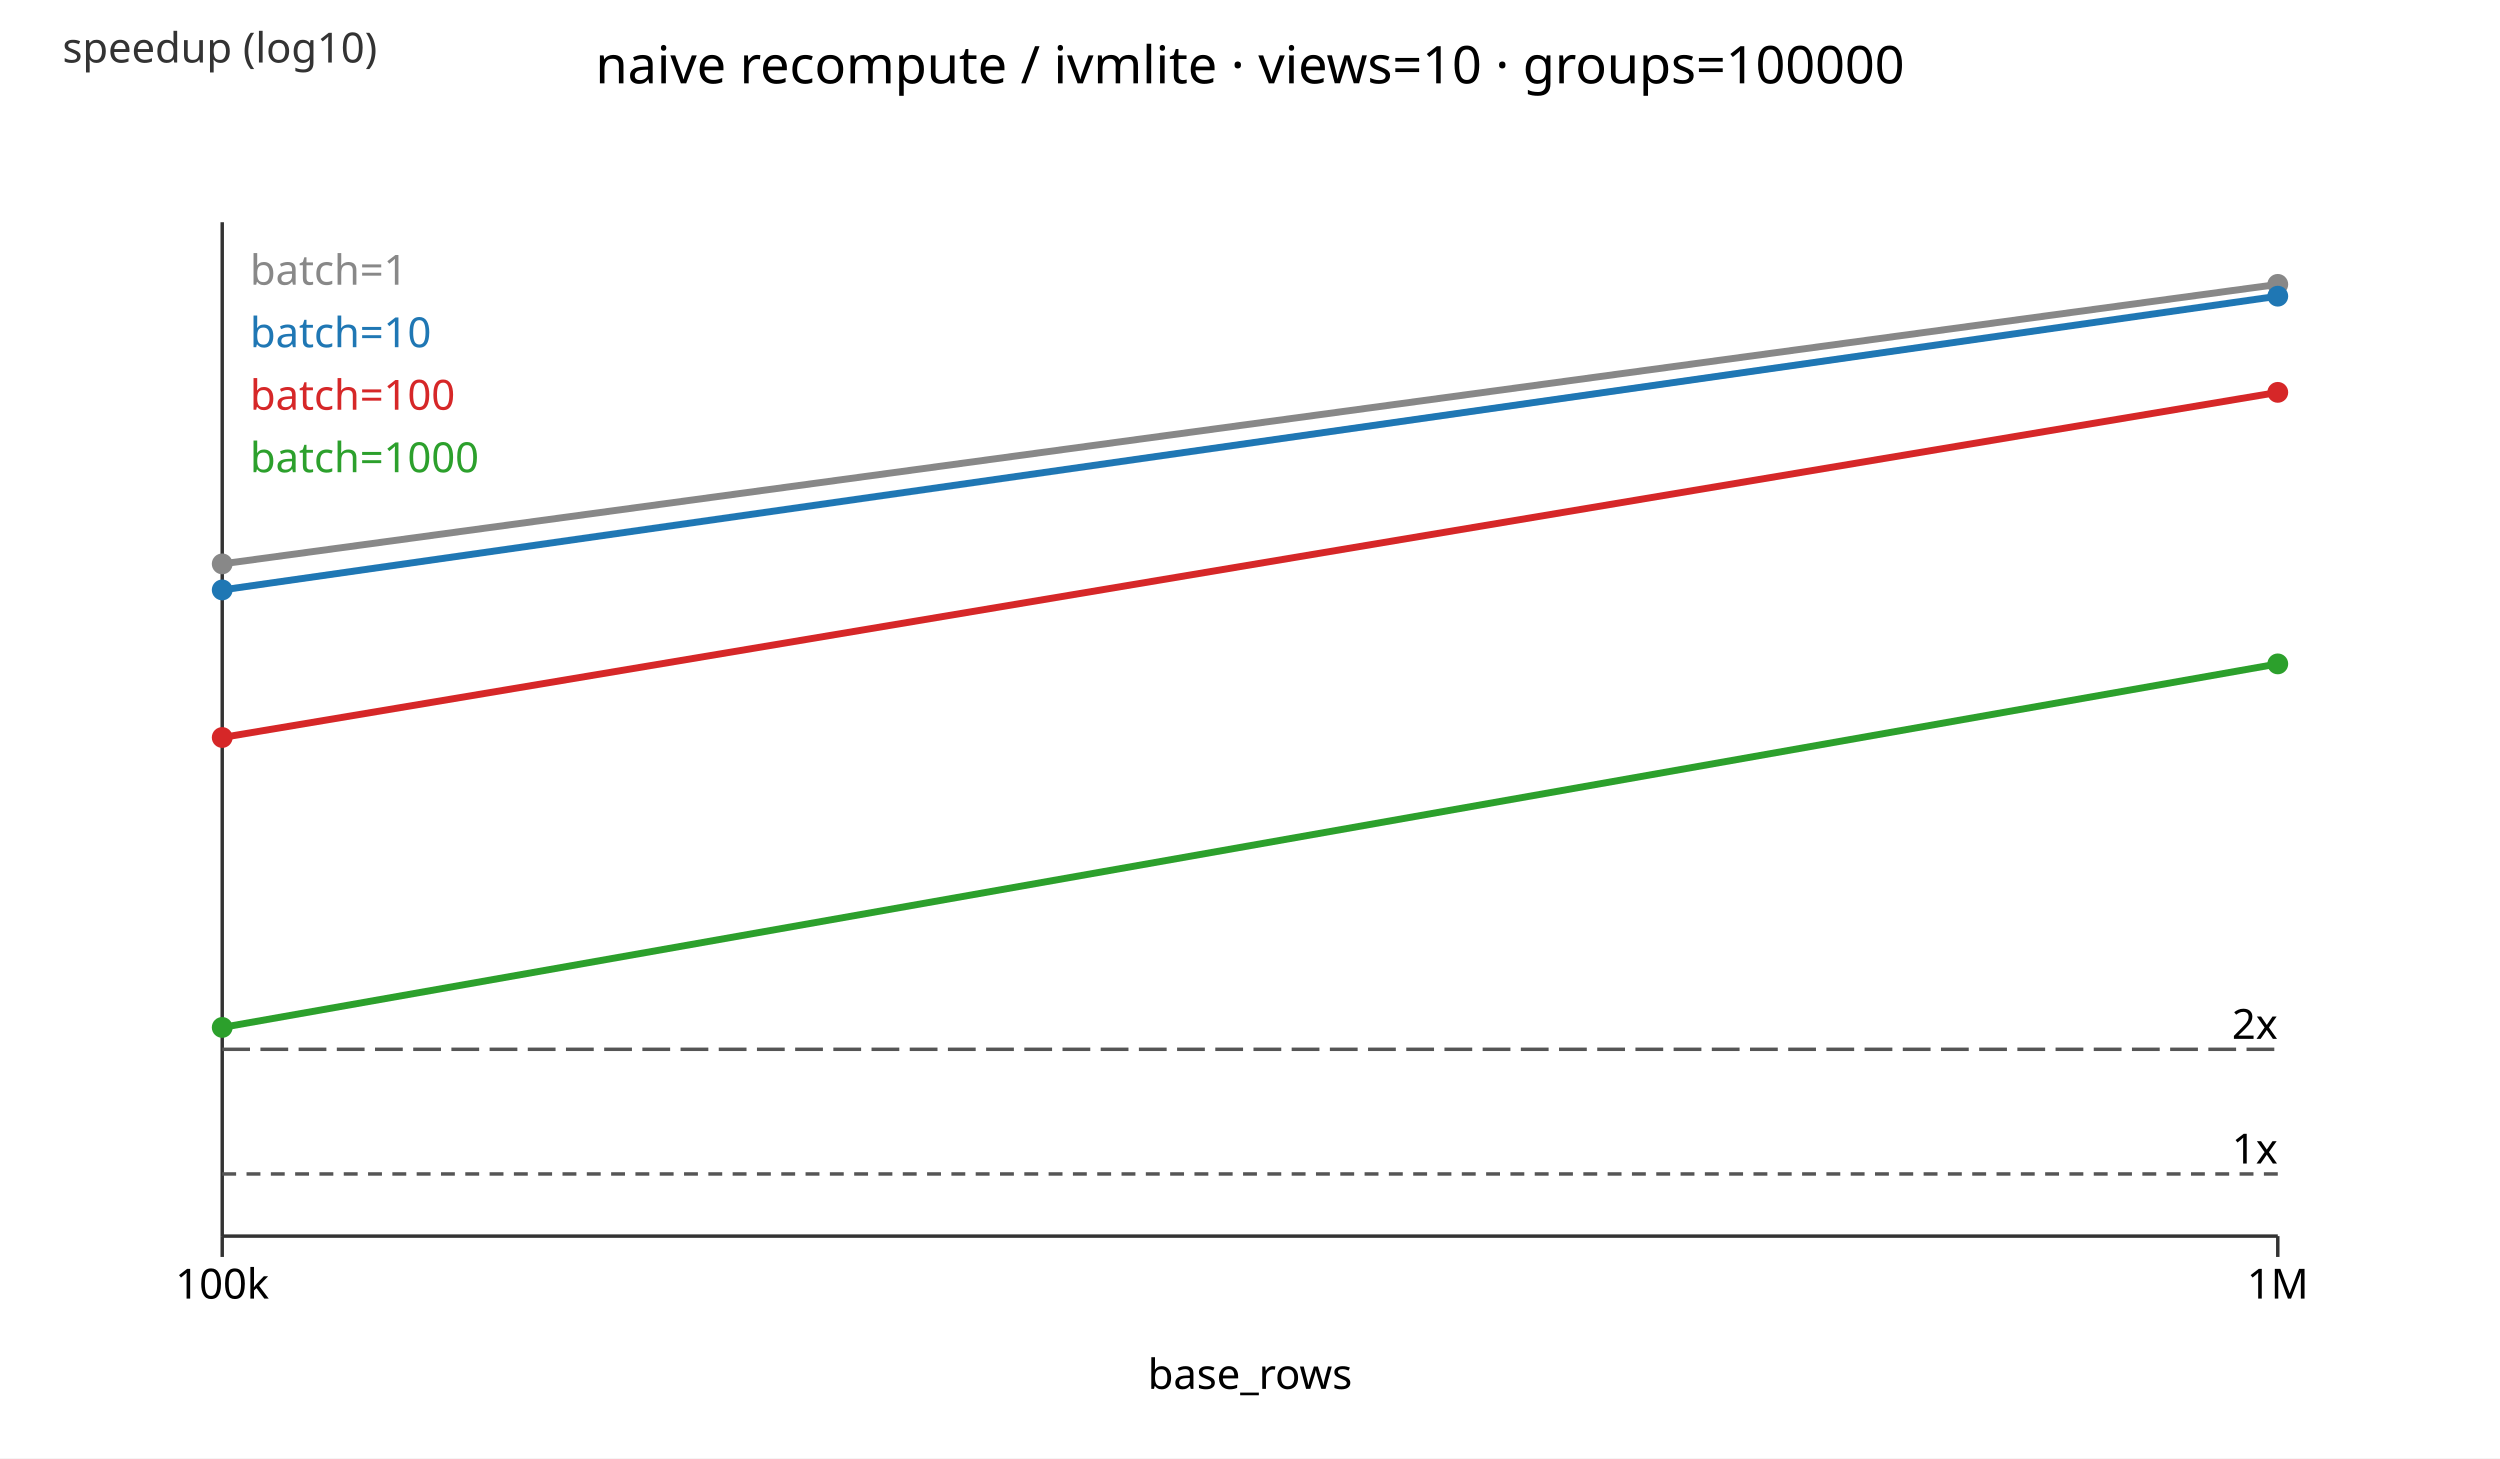
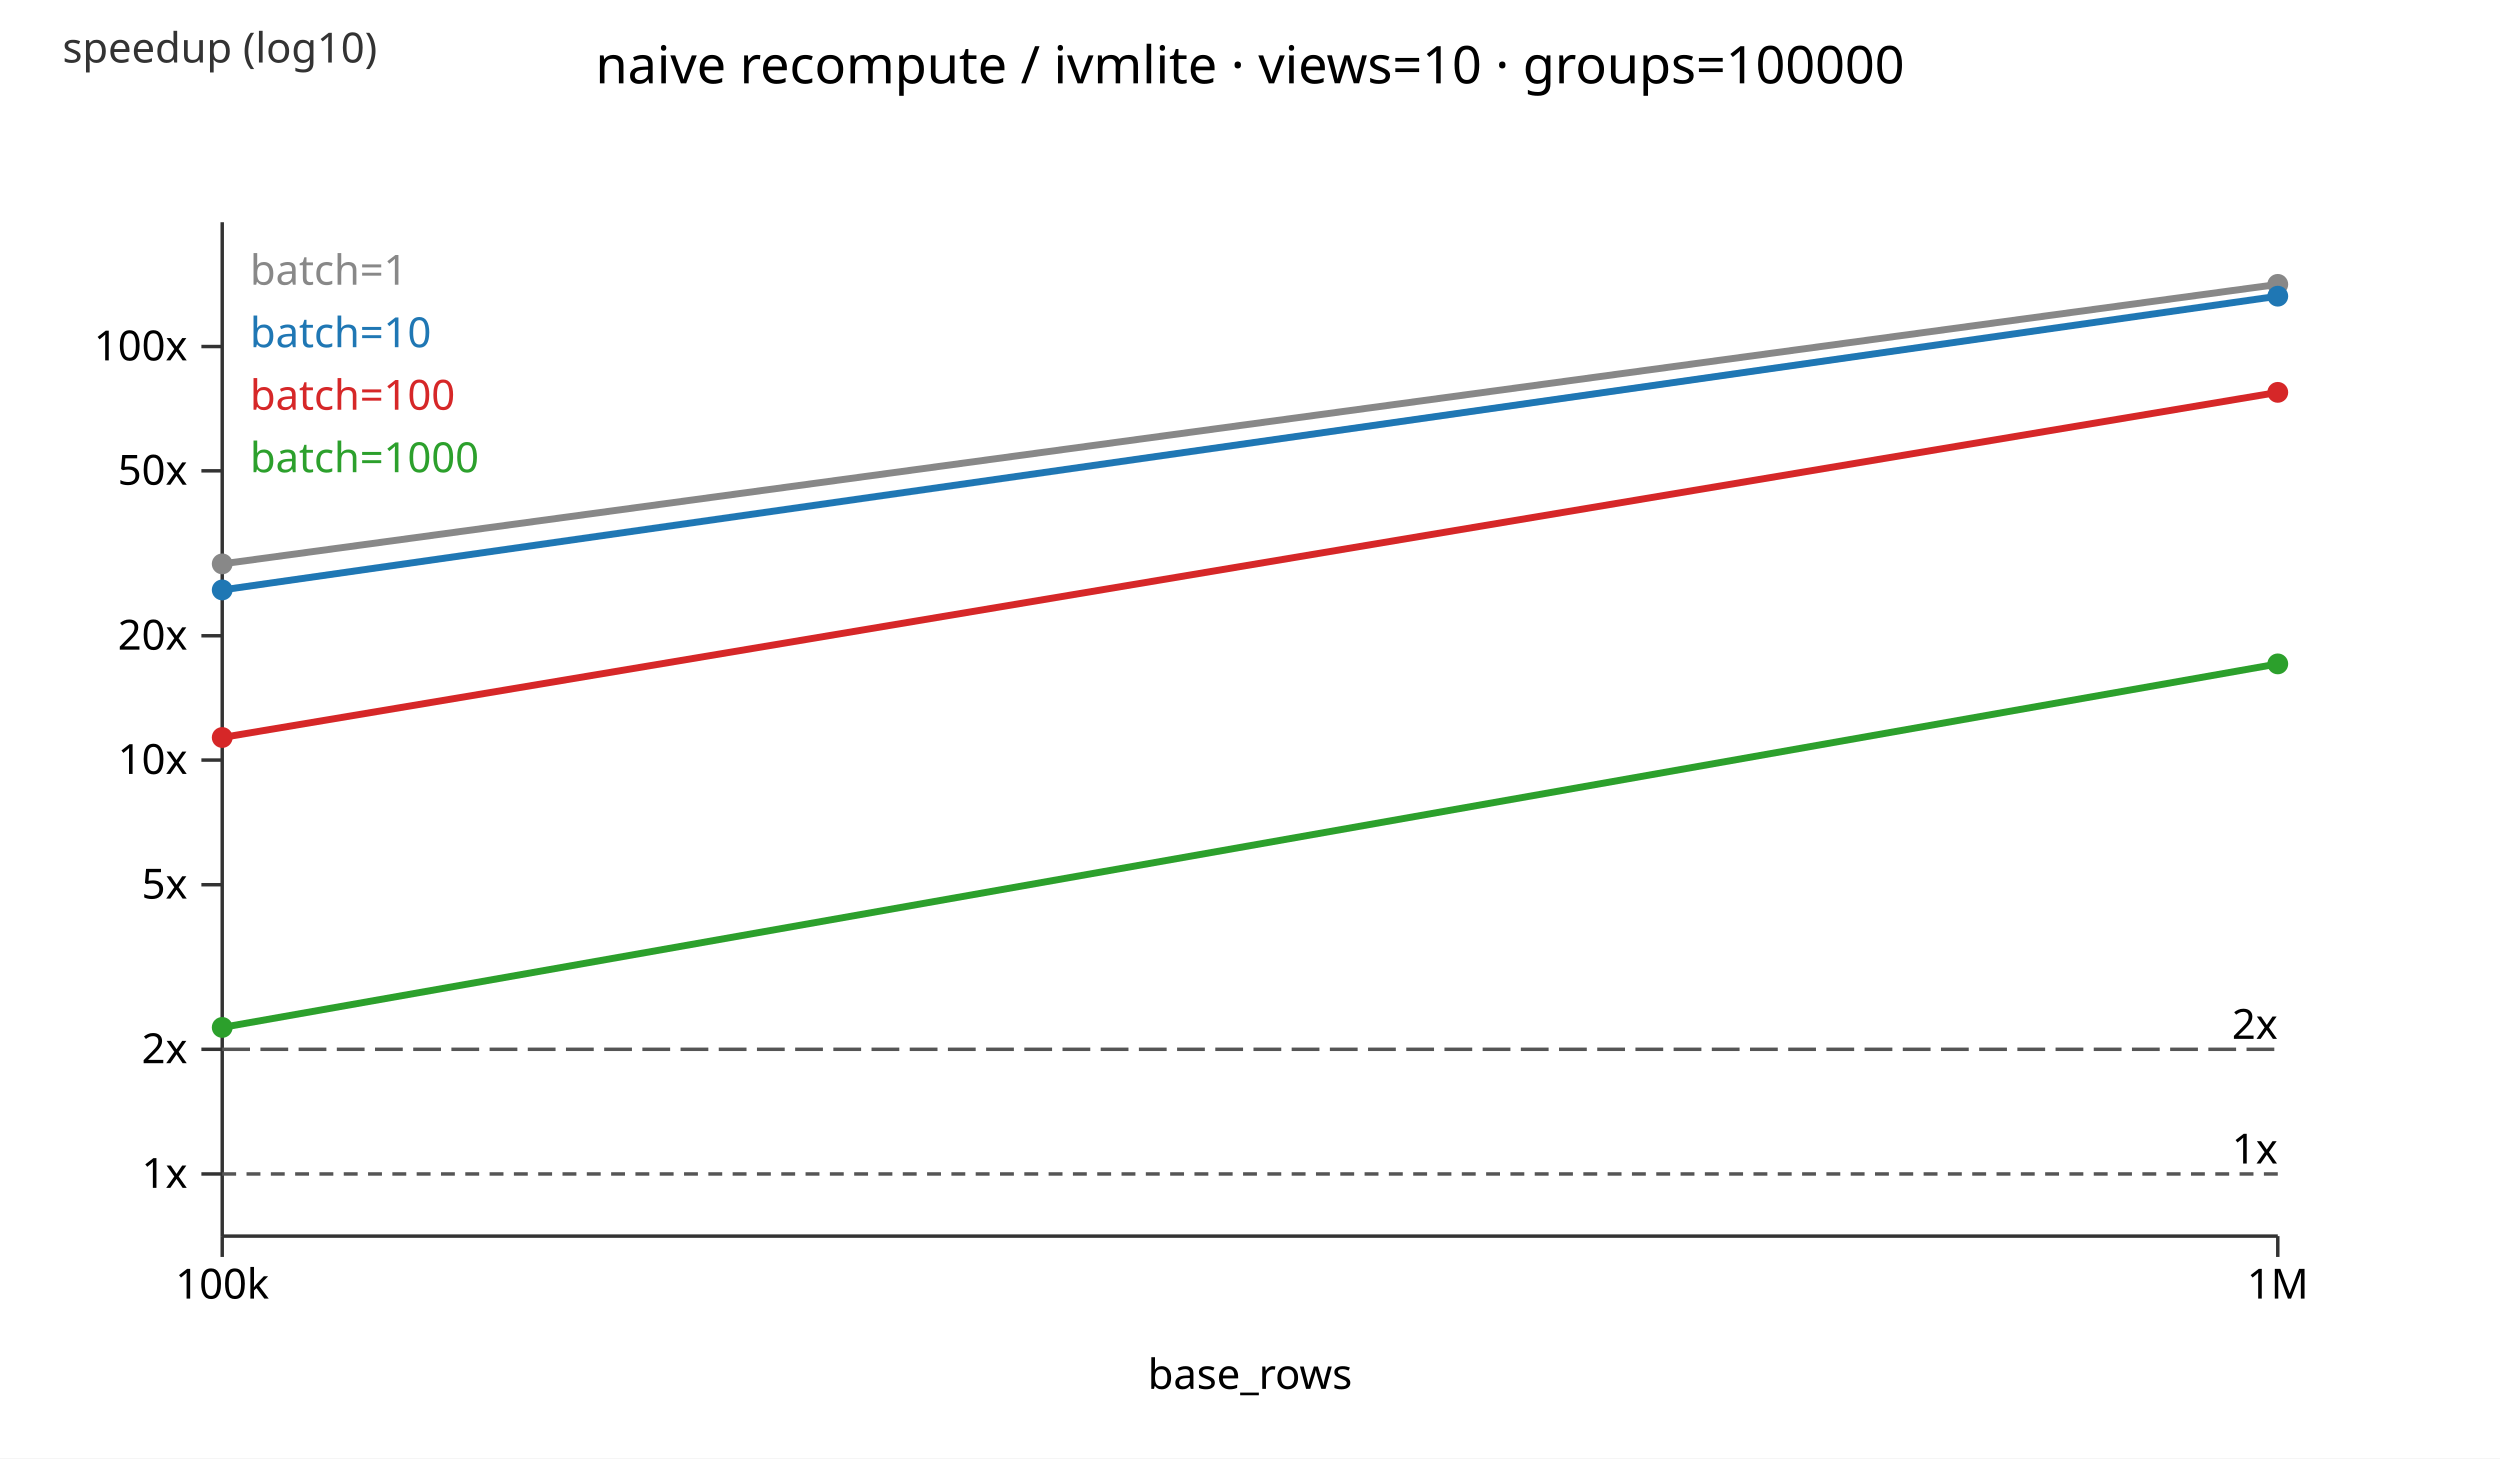
<svg xmlns="http://www.w3.org/2000/svg" width="720" height="420" font-family="sans-serif" font-size="12">
  <rect width="720" height="420" fill="white" />
  <text x="360" y="24" text-anchor="middle" font-size="15">naive recompute / ivmlite · views=10 · groups=100000</text>
  <line x1="64" y1="356" x2="656" y2="356" stroke="#333" />
  <line x1="64" y1="64" x2="64" y2="356" stroke="#333" />
  <text x="360" y="400" text-anchor="middle">base_rows</text>
  <text x="18" y="18" fill="#333">speedup (log10)</text>
  <line x1="64.0" y1="356.0" x2="64.0" y2="362.0" stroke="#333" />
  <text x="64.0" y="374.0" text-anchor="middle">100k</text>
  <line x1="656.0" y1="356.0" x2="656.0" y2="362.0" stroke="#333" />
  <text x="656.0" y="374.0" text-anchor="middle">1M</text>
+   <line x1="58.0" y1="338.1" x2="64.0" y2="338.1" stroke="#333" />
+   <text data-y-tick="1x" x="54.0" y="338.1" dy="4" text-anchor="end">1x</text>
+   <line x1="58.0" y1="302.2" x2="64.0" y2="302.2" stroke="#333" />
+   <text data-y-tick="2x" x="54.0" y="302.2" dy="4" text-anchor="end">2x</text>
+   <line x1="58.0" y1="254.8" x2="64.0" y2="254.8" stroke="#333" />
+   <text data-y-tick="5x" x="54.0" y="254.8" dy="4" text-anchor="end">5x</text>
+   <line x1="58.0" y1="218.9" x2="64.0" y2="218.9" stroke="#333" />
+   <text data-y-tick="10x" x="54.0" y="218.9" dy="4" text-anchor="end">10x</text>
+   <line x1="58.0" y1="183.1" x2="64.0" y2="183.1" stroke="#333" />
+   <text data-y-tick="20x" x="54.0" y="183.1" dy="4" text-anchor="end">20x</text>
+   <line x1="58.0" y1="135.6" x2="64.0" y2="135.6" stroke="#333" />
+   <text data-y-tick="50x" x="54.0" y="135.6" dy="4" text-anchor="end">50x</text>
+   <line x1="58.0" y1="99.8" x2="64.0" y2="99.8" stroke="#333" />
+   <text data-y-tick="100x" x="54.0" y="99.8" dy="4" text-anchor="end">100x</text>
  <line data-reference="1x" x1="64.0" y1="338.1" x2="656.0" y2="338.1" stroke="#555" stroke-dasharray="4 3" />
  <text x="656.0" y="338.1" dy="-3" text-anchor="end">1x</text>
  <line data-reference="2x" x1="64.0" y1="302.2" x2="656.0" y2="302.2" stroke="#555" stroke-dasharray="8 3" />
  <text x="656.0" y="302.2" dy="-3" text-anchor="end">2x</text>
  <polyline fill="none" stroke="#888888" stroke-width="2" points="64.0,162.4 656.0,81.9" />
  <circle cx="64.0" cy="162.4" r="3" fill="#888888" />
  <circle cx="656.0" cy="81.9" r="3" fill="#888888" />
  <text x="72" y="82" fill="#888888">batch=1</text>
  <polyline fill="none" stroke="#1f77b4" stroke-width="2" points="64.0,169.9 656.0,85.3" />
  <circle cx="64.0" cy="169.9" r="3" fill="#1f77b4" />
  <circle cx="656.0" cy="85.3" r="3" fill="#1f77b4" />
  <text x="72" y="100" fill="#1f77b4">batch=10</text>
  <polyline fill="none" stroke="#d62728" stroke-width="2" points="64.0,212.4 656.0,113.0" />
  <circle cx="64.0" cy="212.4" r="3" fill="#d62728" />
  <circle cx="656.0" cy="113.0" r="3" fill="#d62728" />
  <text x="72" y="118" fill="#d62728">batch=100</text>
  <polyline fill="none" stroke="#2ca02c" stroke-width="2" points="64.0,295.9 656.0,191.2" />
  <circle cx="64.0" cy="295.9" r="3" fill="#2ca02c" />
  <circle cx="656.0" cy="191.2" r="3" fill="#2ca02c" />
  <text x="72" y="136" fill="#2ca02c">batch=1000</text>
</svg>
